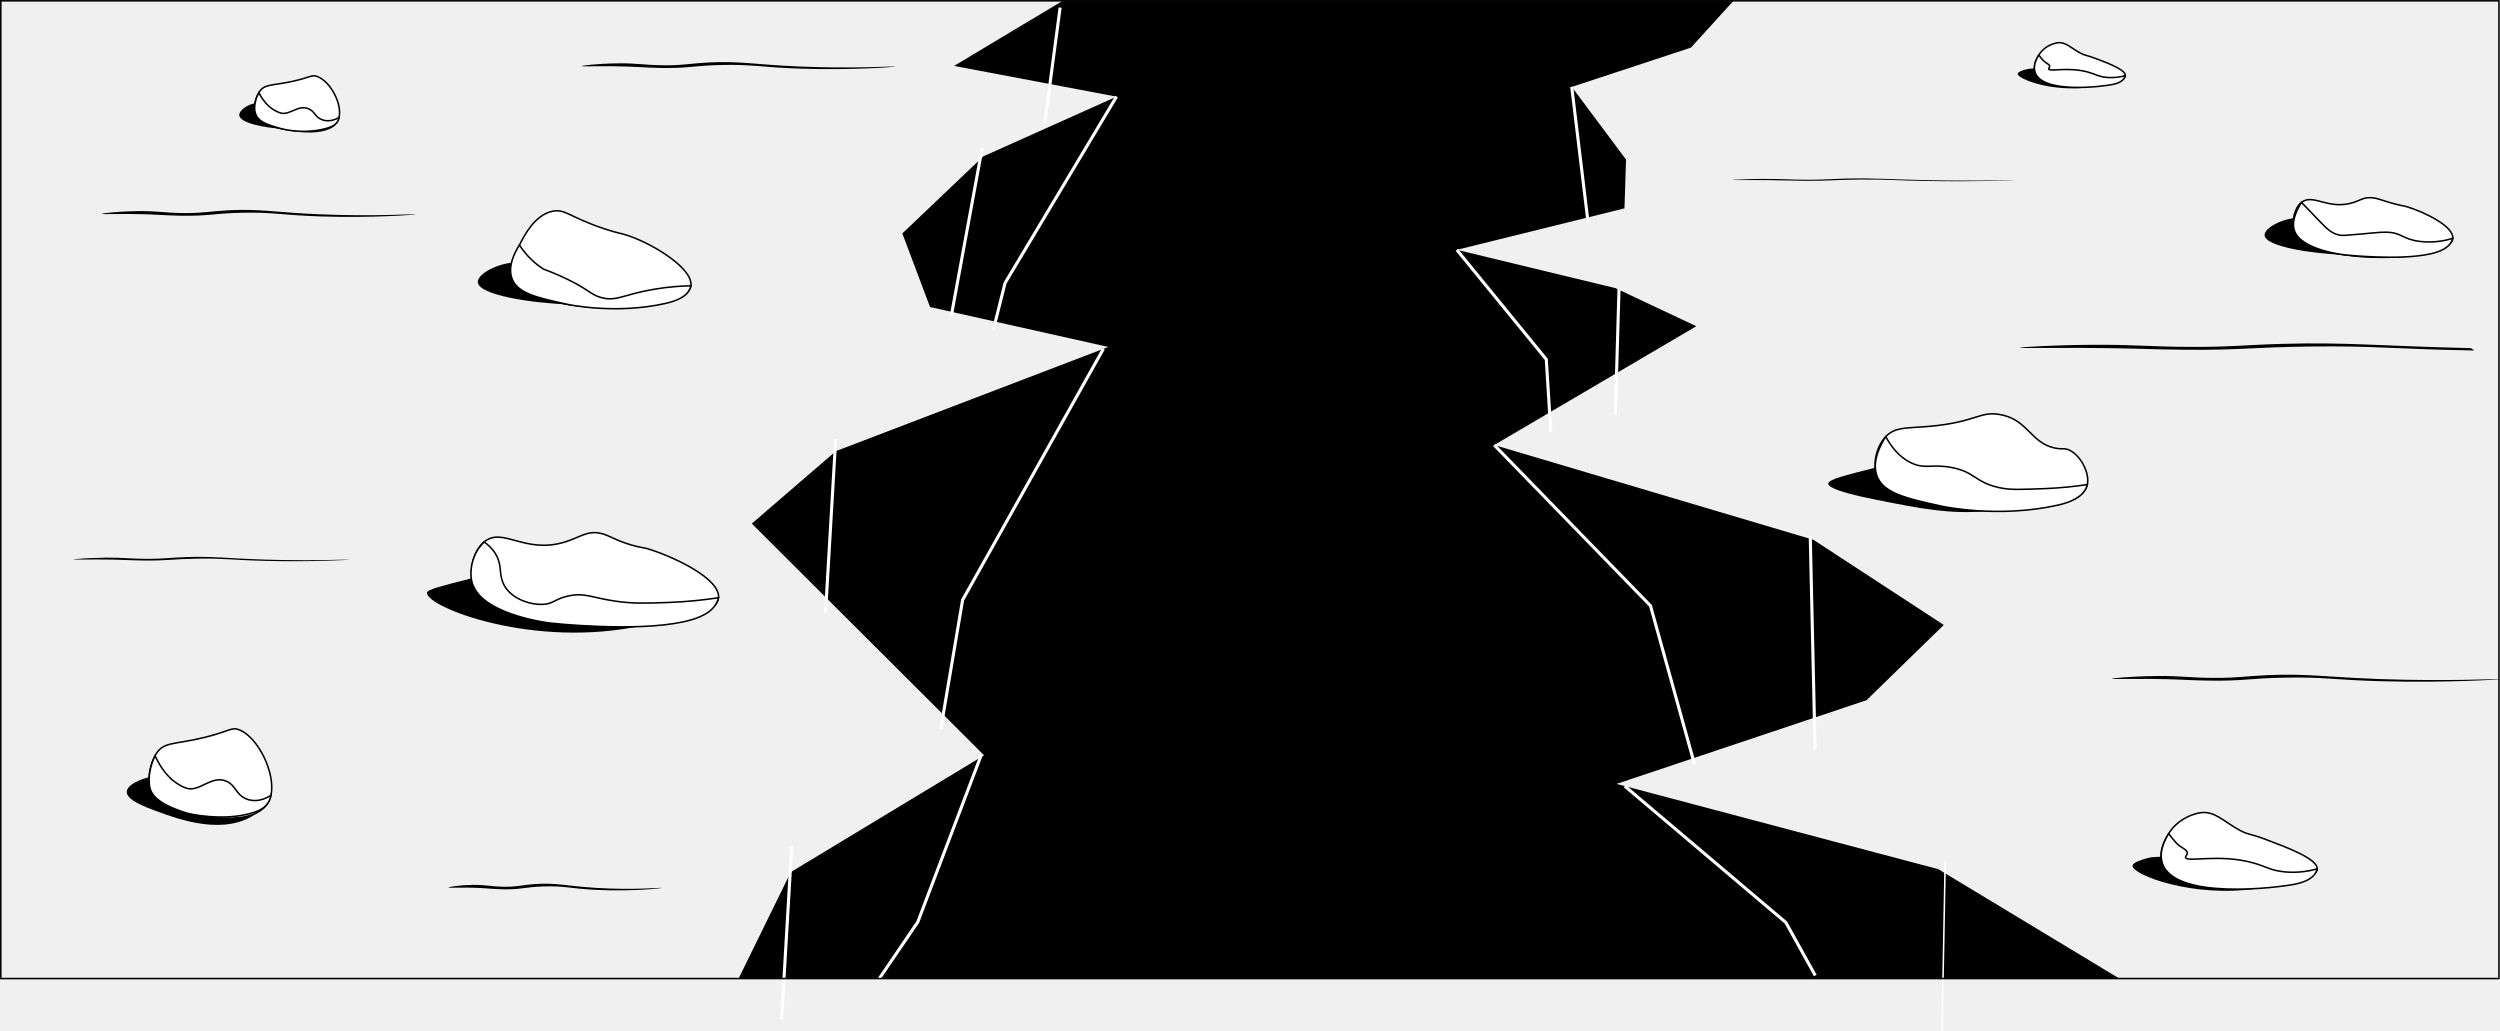
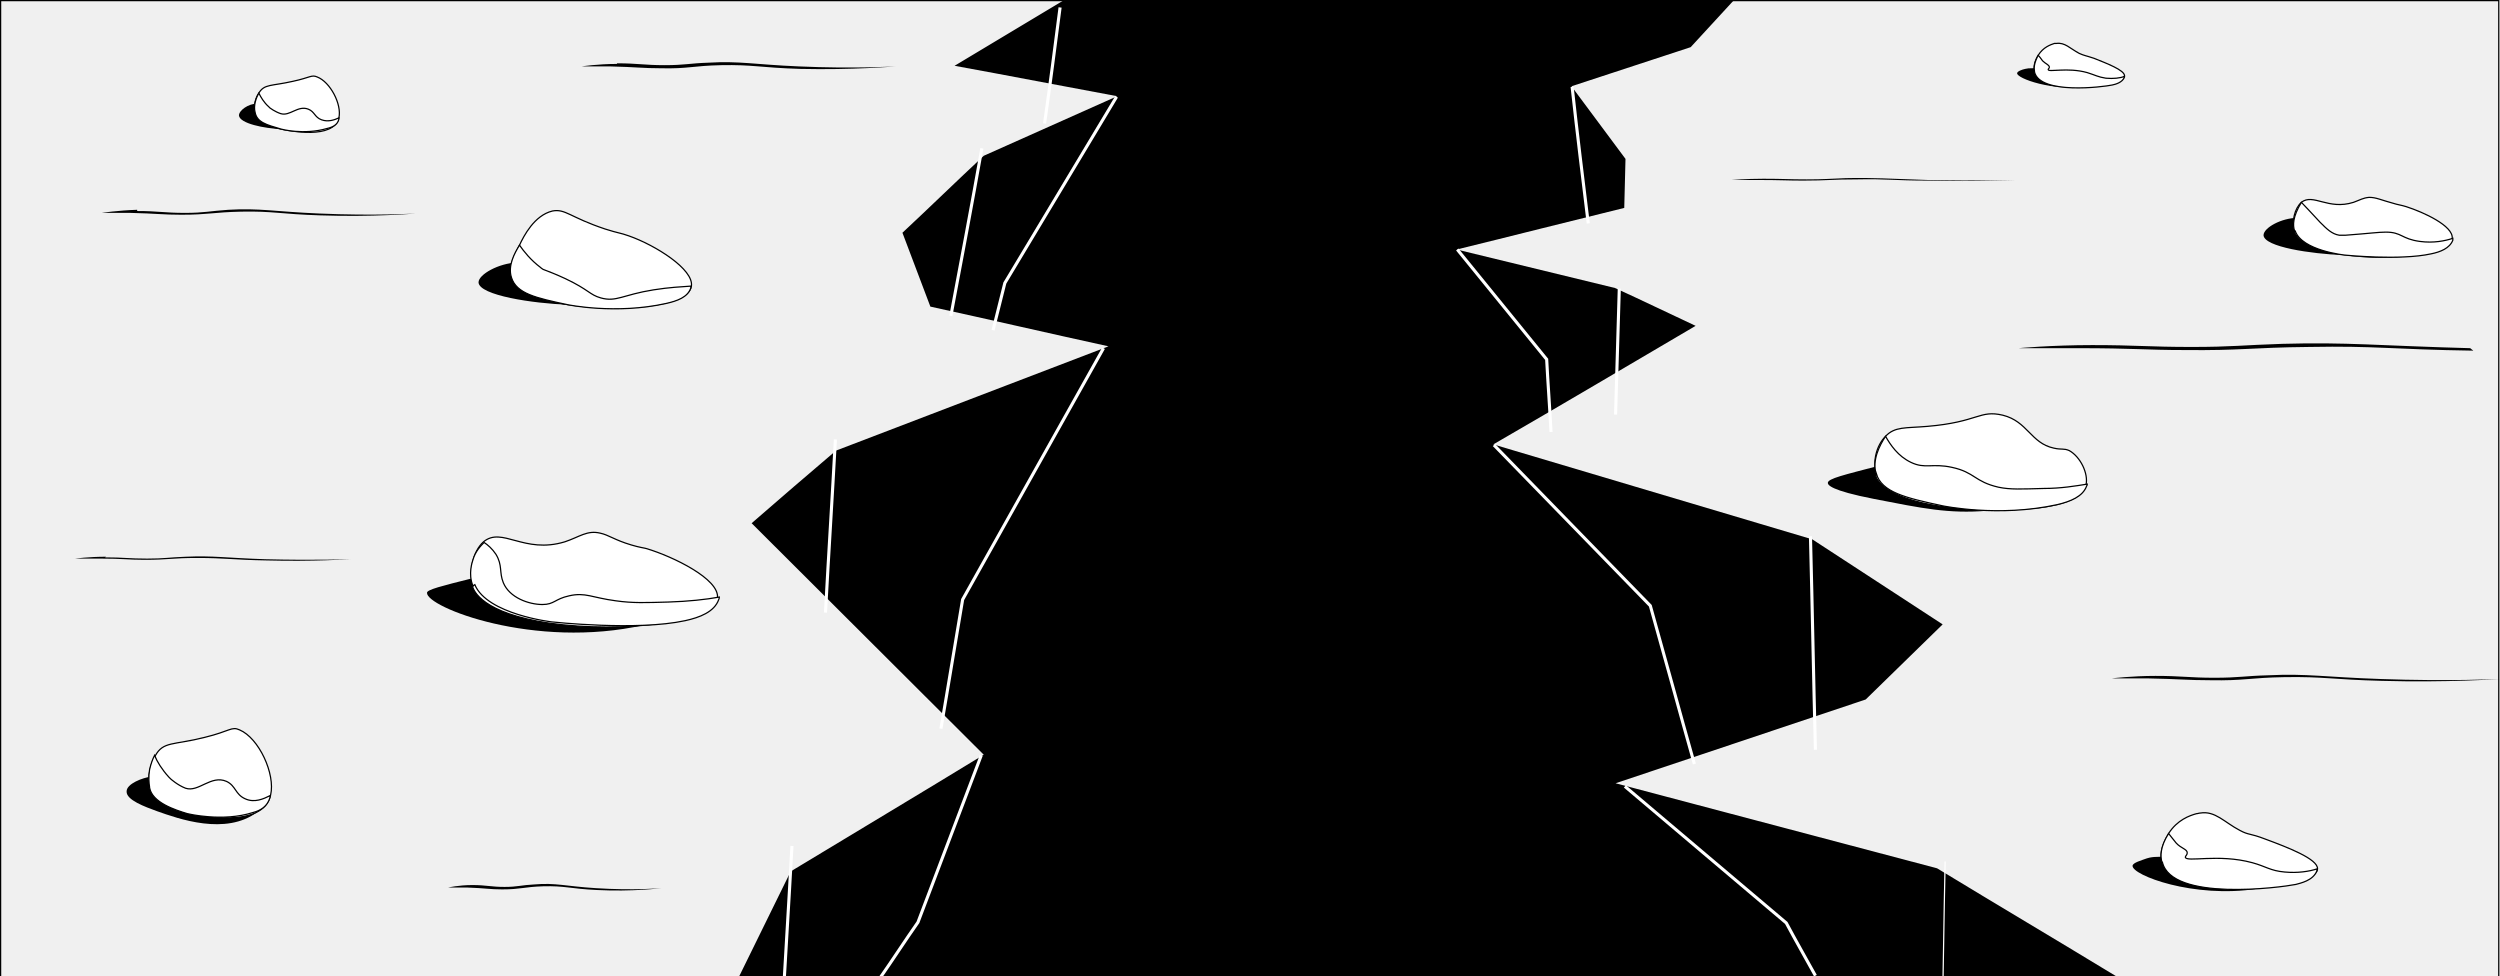
- <svg xmlns="http://www.w3.org/2000/svg" id="Layer_2" data-name="Layer 2" viewBox="0 0 402.79 166.07">
+ <svg xmlns="http://www.w3.org/2000/svg" id="Layer_2" version="1.1" viewBox="0 0 402.8 157.2">
  <defs>
    <style>
-       .cls-1 {
+       .st0 {
        stroke-width: .5px;
      }

-       .cls-1, .cls-2 {
+       .st0, .st1 {
        stroke: #fff;
      }

-       .cls-1, .cls-2, .cls-3, .cls-4 {
+       .st0, .st1, .st2, .st3 {
        stroke-miterlimit: 10;
      }

-       .cls-1, .cls-2, .cls-4 {
+       .st0, .st1, .st3 {
        fill: none;
      }

-       .cls-2, .cls-3, .cls-4 {
-         stroke-width: .25px;
+       .st1, .st2, .st3 {
+         stroke-width: .2px;
      }

-       .cls-3 {
+       .st2 {
        fill: #fff;
      }

-       .cls-3, .cls-4 {
+       .st2, .st3 {
        stroke: #000;
      }
    </style>
  </defs>
-   <g id="Capa_1" data-name="Capa 1">
+   <g id="Capa_1">
    <g>
-       <path d="M22.07,34.01c3.4-.04,4.42.3,7.69.32,3.15.01,3.98-.29,7.01-.45,5.05-.27,7.48.33,14.59.64,8.89.39,15.58-.07,15.62,0,.04.08-7,.63-15.36.35-6.38-.21-7.58-.71-12.73-.59-4.62.11-5.26.55-9.71.48-2.91-.05-3.96-.25-8.23-.28-2.79-.02-4.48.06-4.56-.01-.1-.09,2.56-.42,5.68-.45Z" />
-       <path d="M99.39,10.2c3.4-.04,4.42.3,7.69.32,3.15.01,3.98-.29,7.01-.45,5.05-.27,7.48.33,14.59.64,8.89.39,15.58-.07,15.62,0,.04.08-7,.63-15.36.35-6.38-.21-7.58-.71-12.73-.59-4.62.11-5.26.55-9.71.48-2.91-.05-3.96-.25-8.23-.28-2.79-.02-4.48.06-4.56-.01-.1-.09,2.56-.42,5.68-.45Z" />
+       <path d="M22.1,34c3.4,0,4.4.3,7.7.3,3.1,0,4-.3,7-.5,5-.3,7.5.3,14.6.6,8.9.4,15.6,0,15.6,0,0,0-7,.6-15.4.3-6.4-.2-7.6-.7-12.7-.6-4.6.1-5.3.5-9.7.5-2.9,0-4-.2-8.2-.3-2.8,0-4.5,0-4.6,0-.1,0,2.6-.4,5.7-.5h0Z" />
+       <path d="M99.4,10.2c3.4,0,4.4.3,7.7.3,3.2,0,4-.3,7-.4,5.1-.3,7.5.3,14.6.6,8.9.4,15.6,0,15.6,0,0,0-7,.6-15.4.4-6.4-.2-7.6-.7-12.7-.6-4.6.1-5.3.6-9.7.5-2.9,0-4-.2-8.2-.3-2.8,0-4.5,0-4.6,0,0,0,2.6-.4,5.7-.4h0Z" />
      <g>
-         <path d="M76,93.17c4.56-1.15,5.85-1.08,6.71-.95,2.28.34,2.65,1.61,5.47,2.45,2.67.8,6.41,1.72,10.93,2.18,3.25.33,6.1.34,8.48.22,5.12-.26,8.1-1.08,8.17-.77.11.45-5.89,3.06-11.96,4.42-17.74,3.97-35.21-2.94-35.01-5.23.04-.51,2.43-1.11,7.21-2.32Z" />
-         <path class="cls-3" d="M76.25,94.4c-.73-2.31-.07-5.57,1.74-7.08,3.01-2.51,6.51,2.01,13.05,0,2.43-.75,3.57-1.87,5.73-1.39,1.43.32,2.27,1.1,5.03,1.9,1.26.36,2.17.46,2.54.58,4.35,1.33,11.73,4.87,11.43,7.9-.38,3.92-15.16,5.84-27.09,4.09-10.81-1.59-12.16-5.16-12.43-5.99Z" />
-         <path class="cls-3" d="M76.25,94.4c-.78-1.86-.12-3.91-.01-4.25.45-1.41,1.27-2.35,1.75-2.83.55.37,1.29.98,1.87,1.95,1.06,1.78.49,2.93,1.17,4.6,1,2.45,4.08,3.54,6.27,3.51,1.88-.03,2.02-.89,4.32-1.37,2.6-.55,3.67.28,7.5.84,2.83.42,4.87.35,8.49.22,3.2-.11,5.96-.43,8.16-.77-.02.1-.06.24-.12.41-.74,2-3.05,2.92-5.43,3.45-7.77,1.74-21.54.23-21.54.23-.01,0-10.43-1.2-12.42-5.99Z" />
+         <path d="M76,93.2c4.6-1.2,5.8-1.1,6.7-.9,2.3.3,2.7,1.6,5.5,2.4,2.7.8,6.4,1.7,10.9,2.2,3.2.3,6.1.3,8.5.2,5.1-.3,8.1-1.1,8.2-.8.1.4-5.9,3.1-12,4.4-17.7,4-35.2-2.9-35-5.2,0-.5,2.4-1.1,7.2-2.3Z" />
+         <path class="st2" d="M76.2,94.4c-.7-2.3,0-5.6,1.7-7.1,3-2.5,6.5,2,13.1,0,2.4-.8,3.6-1.9,5.7-1.4,1.4.3,2.3,1.1,5,1.9,1.3.4,2.2.5,2.5.6,4.3,1.3,11.7,4.9,11.4,7.9-.4,3.9-15.2,5.8-27.1,4.1-10.8-1.6-12.2-5.2-12.4-6h0Z" />
+         <path class="st2" d="M76.2,94.4c-.8-1.9-.1-3.9,0-4.2.4-1.4,1.3-2.3,1.8-2.8.6.4,1.3,1,1.9,1.9,1.1,1.8.5,2.9,1.2,4.6,1,2.4,4.1,3.5,6.3,3.5,1.9,0,2-.9,4.3-1.4,2.6-.6,3.7.3,7.5.8,2.8.4,4.9.3,8.5.2,3.2-.1,6-.4,8.2-.8,0,0,0,.2-.1.4-.7,2-3.1,2.9-5.4,3.4-7.8,1.7-21.5.2-21.5.2,0,0-10.4-1.2-12.4-6h0Z" />
      </g>
      <g>
-         <path d="M302.58,75.24c2.79-.7,3.88-.89,5.31-.67,1.98.31,2.48,1.44,4.7,2.11,2.29.69,5.51,1.48,9.4,1.87,2.79.28,5.24.3,7.29.19,4.58-.23,6.98-.87,7.03-.66.08.38-7.17,3.57-16.22,4.29-6.1.48-10.37-.37-18.07-1.9-7.18-1.43-7.46-2.28-7.46-2.56,0-.65,2.68-1.33,8.03-2.67Z" />
-         <path class="cls-3" d="M302.33,76.44c-.62-2.01.09-4.6,1.5-6.09,1.48-1.56,3.2-1.34,6.71-1.63,8.32-.69,8.41-2.74,12.24-1.81,3.95.96,4.55,4.47,8.25,5.27,1.34.29,1.63-.09,2.55.43,1.78.98,3.12,3.7,2.72,5.47-1.29,5.72-21.42,3.8-23.29,3.51-9.31-1.42-10.45-4.4-10.68-5.15Z" />
-         <path class="cls-3" d="M302.33,76.44c-.66-2.21.55-4.62,1.5-6.09.76,1.42,2.02,3.23,4.06,4.21,2.29,1.11,3.37.13,6.64.78,3.74.75,3.59,2.3,7.46,3.2,1.89.44,3.69.32,7.3.19,2.75-.1,5.13-.37,7.01-.66-.02.08-.05.21-.11.35-.63,1.72-2.62,2.51-4.66,2.97-9.55,2.14-18.52.2-18.52.2-6.09-1.32-9.8-2.19-10.68-5.15Z" />
+         <path d="M302.6,75.2c2.8-.7,3.9-.9,5.3-.7,2,.3,2.5,1.4,4.7,2.1,2.3.7,5.5,1.5,9.4,1.9,2.8.3,5.2.3,7.3.2,4.6-.2,7-.9,7-.7,0,.4-7.2,3.6-16.2,4.3-6.1.5-10.4-.4-18.1-1.9-7.2-1.4-7.5-2.3-7.5-2.6,0-.7,2.7-1.3,8-2.7h0Z" />
+         <path class="st2" d="M302.3,76.4c-.6-2,0-4.6,1.5-6.1,1.5-1.6,3.2-1.3,6.7-1.6,8.3-.7,8.4-2.7,12.2-1.8,4,1,4.5,4.5,8.2,5.3,1.3.3,1.6,0,2.5.4,1.8,1,3.1,3.7,2.7,5.5-1.3,5.7-21.4,3.8-23.3,3.5-9.3-1.4-10.5-4.4-10.7-5.2h0Z" />
+         <path class="st2" d="M302.3,76.4c-.7-2.2.5-4.6,1.5-6.1.8,1.4,2,3.2,4.1,4.2,2.3,1.1,3.4.1,6.6.8,3.7.8,3.6,2.3,7.5,3.2,1.9.4,3.7.3,7.3.2,2.8,0,5.1-.4,7-.7,0,0,0,.2-.1.3-.6,1.7-2.6,2.5-4.7,3-9.5,2.1-18.5.2-18.5.2-6.1-1.3-9.8-2.2-10.7-5.2h0Z" />
      </g>
      <g>
-         <path d="M24.49,125.12c.52-.09,1.58-.27,2.82.12,1.24.39,1.42,1.19,2.7,1.74,1.32.57,3.17,1.22,5.41,1.55,1.49.22,2.82.24,3.94.17,2.62-.16,4.06-1,4.29-.56.24.44-.91,1.82-2.12,2.75-5.1,3.94-12.77,1.11-16.19-.15-1.93-.71-4.97-1.83-4.92-3.18.05-1.2,2.54-2.17,4.06-2.44Z" />
-         <path class="cls-3" d="M24.12,126.79c-.37-1.74.19-3.79.86-5.03,1.28-2.37,2.93-1.7,8.02-2.96,4.08-1,4.32-1.75,5.64-1.18,3.08,1.33,5.79,7.12,5.01,10.52-1.26,5.53-11.41,3.33-13.4,2.9-5.31-1.15-5.99-3.52-6.14-4.25Z" />
-         <path class="cls-3" d="M24.12,126.79c-.11-.56-.16-1.64.08-2.75.19-.88.5-1.68.78-2.28.44.97,1.19,2.34,2.33,3.48.07.07.16.16.28.27,0,0,1.12,1.03,2.42,1.47,2.13.73,4.11-2.24,6.56-1.07,1.46.7,1.42,2.06,3.05,2.78,1.53.67,3,.09,4.03-.54-.01.07-.03.17-.06.29-.36,1.42-1.51,2.07-2.68,2.45-4.89,1.58-10.65.16-10.65.16-1.97-.63-5.68-1.81-6.14-4.25Z" />
+         <path d="M24.5,125.1c.5,0,1.6-.3,2.8.1s1.4,1.2,2.7,1.7c1.3.6,3.2,1.2,5.4,1.5,1.5.2,2.8.2,3.9.2,2.6-.2,4.1-1,4.3-.6.2.4-.9,1.8-2.1,2.8-5.1,3.9-12.8,1.1-16.2-.1-1.9-.7-5-1.8-4.9-3.2,0-1.2,2.5-2.2,4.1-2.4h0Z" />
+         <path class="st2" d="M24.1,126.8c-.4-1.7.2-3.8.9-5,1.3-2.4,2.9-1.7,8-3,4.1-1,4.3-1.8,5.6-1.2,3.1,1.3,5.8,7.1,5,10.5-1.3,5.5-11.4,3.3-13.4,2.9-5.3-1.1-6-3.5-6.1-4.2h0Z" />
+         <path class="st2" d="M24.1,126.8c-.1-.6-.2-1.6,0-2.8.2-.9.5-1.7.8-2.3.4,1,1.2,2.3,2.3,3.5,0,0,.2.2.3.3,0,0,1.1,1,2.4,1.5,2.1.7,4.1-2.2,6.6-1.1,1.5.7,1.4,2.1,3,2.8,1.5.7,3,0,4-.5,0,0,0,.2,0,.3-.4,1.4-1.5,2.1-2.7,2.4-4.9,1.6-10.6.2-10.6.2-2-.6-5.7-1.8-6.1-4.2h0Z" />
      </g>
      <g>
-         <path d="M41.44,16.62c.67-.02,1.24.22,1.87.48.89.37,1.18.82,1.87,1.09.91.35,2.19.76,3.74.97,3.51.46,5.66-.49,5.7-.24.02.13-4.15,2.05-9.27,1.81-2.68-.12-6.74-.9-6.8-2.18-.04-.81,1.54-1.9,2.89-1.94Z" />
-         <path class="cls-3" d="M41.1,18.07c-.26-1.09.13-2.37.6-3.14.89-1.48,2.03-1.06,5.55-1.85,2.82-.63,2.99-1.1,3.9-.74,2.13.83,4,4.45,3.47,6.58-.87,3.46-7.9,2.08-9.27,1.81-3.67-.72-4.14-2.2-4.25-2.66Z" />
-         <path class="cls-3" d="M41.1,18.07c-.26-1.14.22-2.39.6-3.14.31.61.82,1.46,1.62,2.18.05.04.11.1.19.17,0,0,.77.64,1.68.92,1.48.45,2.84-1.4,4.54-.67,1.01.43.98,1.29,2.11,1.74,1.06.42,2.07.06,2.79-.34,0,.04-.02.11-.04.18-.25.89-1.04,1.3-1.86,1.53-3.8,1.11-7.37.1-7.37.1-2.42-.68-3.9-1.13-4.25-2.66Z" />
+         <path d="M41.4,16.6c.7,0,1.2.2,1.9.5.9.4,1.2.8,1.9,1.1.9.4,2.2.8,3.7,1,3.5.5,5.7-.5,5.7-.2,0,.1-4.2,2-9.3,1.8-2.7-.1-6.7-.9-6.8-2.2,0-.8,1.5-1.9,2.9-1.9h0Z" />
+         <path class="st2" d="M41.1,18.1c-.3-1.1.1-2.4.6-3.1.9-1.5,2-1.1,5.5-1.9,2.8-.6,3-1.1,3.9-.7,2.1.8,4,4.4,3.5,6.6-.9,3.5-7.9,2.1-9.3,1.8-3.7-.7-4.1-2.2-4.2-2.7Z" />
+         <path class="st2" d="M41.1,18.1c-.3-1.1.2-2.4.6-3.1.3.6.8,1.5,1.6,2.2,0,0,.1.1.2.2,0,0,.8.6,1.7.9,1.5.5,2.8-1.4,4.5-.7,1,.4,1,1.3,2.1,1.7,1.1.4,2.1,0,2.8-.3,0,0,0,.1,0,.2-.2.9-1,1.3-1.9,1.5-3.8,1.1-7.4.1-7.4.1-2.4-.7-3.9-1.1-4.2-2.7h0Z" />
      </g>
      <g>
-         <path d="M83.15,42.28c1.43-.03,2.65.36,4,.79,1.9.61,2.52,1.35,4,1.79,1.95.58,4.69,1.25,8,1.59,7.51.76,12.1-.81,12.18-.41.04.21-8.87,3.38-19.81,3-5.74-.2-14.42-1.47-14.54-3.58-.08-1.34,3.29-3.12,6.18-3.19Z" />
-         <path class="cls-3" d="M82.42,44.67c-.52-1.7.45-3.55,1.27-5.18.74-1.48,2.44-4.84,5.31-5.45,2.07-.44,2.76.97,8.48,2.86,2.25.74,2.37.6,3.75,1.07,4.35,1.49,10.47,5.41,10.08,8.08-.51,3.48-12.02,4.17-19.81,3-7.86-1.18-8.86-3.62-9.09-4.38Z" />
-         <path class="cls-3" d="M82.42,44.67c-.56-1.88.47-3.93,1.27-5.18.66,1,1.76,2.41,3.45,3.58.1.07.24.16.41.28.82.3,2.08.8,3.59,1.51,3.84,1.83,3.93,2.58,5.69,3.07,2.49.7,3.48-.46,8.52-1.32,2.5-.43,4.59-.54,5.97-.56-.02.07-.05.18-.09.3-.54,1.47-2.23,2.13-3.97,2.53-8.12,1.83-15.75.17-15.75.17-5.18-1.12-8.34-1.85-9.09-4.38Z" />
+         <path d="M83.2,42.3c1.4,0,2.7.4,4,.8,1.9.6,2.5,1.3,4,1.8,1.9.6,4.7,1.2,8,1.6,7.5.8,12.1-.8,12.2-.4,0,.2-8.9,3.4-19.8,3-5.7-.2-14.4-1.5-14.5-3.6,0-1.3,3.3-3.1,6.2-3.2h0Z" />
+         <path class="st2" d="M82.4,44.7c-.5-1.7.4-3.5,1.3-5.2.7-1.5,2.4-4.8,5.3-5.5,2.1-.4,2.8,1,8.5,2.9,2.2.7,2.4.6,3.8,1.1,4.3,1.5,10.5,5.4,10.1,8.1-.5,3.5-12,4.2-19.8,3-7.9-1.2-8.9-3.6-9.1-4.4h0Z" />
+         <path class="st2" d="M82.4,44.7c-.6-1.9.5-3.9,1.3-5.2.7,1,1.8,2.4,3.4,3.6,0,0,.2.2.4.3.8.3,2.1.8,3.6,1.5,3.8,1.8,3.9,2.6,5.7,3.1,2.5.7,3.5-.5,8.5-1.3,2.5-.4,4.6-.5,6-.6,0,0,0,.2,0,.3-.5,1.5-2.2,2.1-4,2.5-8.1,1.8-15.8.2-15.8.2-5.2-1.1-8.3-1.8-9.1-4.4Z" />
      </g>
-       <path d="M16.88,89.84c2.99-.02,3.89.19,6.77.2,2.77,0,3.5-.18,6.17-.28,4.45-.17,6.59.2,12.85.4,7.83.24,13.72-.05,13.75,0,.04.05-6.16.39-13.53.21-5.62-.13-6.67-.44-11.21-.36-4.07.07-4.63.34-8.55.3-2.56-.03-3.49-.16-7.24-.17-2.45-.01-3.95.04-4.02,0-.09-.06,2.25-.26,5.01-.28Z" />
-       <path d="M347.29,108.91c4.2-.04,5.46.3,9.5.31,3.9.01,4.91-.29,8.66-.45,6.24-.27,9.25.32,18.03.64,10.99.39,19.26-.07,19.31,0,.05.08-8.65.62-18.99.35-7.89-.21-9.37-.71-15.73-.58-5.71.11-6.5.55-12,.48-3.59-.04-4.9-.25-10.17-.28-3.45-.02-5.54.06-5.64-.01-.13-.09,3.16-.41,7.03-.45Z" />
-       <path d="M284.25,28.83c3.07-.02,3.99.12,6.94.13,2.84,0,3.59-.12,6.32-.19,4.56-.11,6.75.13,13.17.26,8.03.16,14.06-.03,14.1,0,.04.03-6.32.26-13.87.14-5.76-.09-6.84-.29-11.49-.24-4.17.05-4.75.23-8.76.2-2.62-.02-3.58-.1-7.43-.12-2.52,0-4.05.02-4.12,0-.09-.04,2.31-.17,5.13-.19Z" />
-       <path d="M398.65,56.47c-13.27-.23-15.76-.77-26.46-.64-9.61.12-10.93.6-20.18.52-6.04-.05-8.24-.27-17.11-.3-5.8-.02-9.32.06-9.49-.01-.22-.1,5.31-.45,11.82-.49,7.07-.04,9.19.33,15.98.34,6.55.02,8.27-.32,14.57-.49,10.5-.29,15.55.35,30.34.69l.53.38Z" />
-       <path d="M76.11,142.57c2.31-.03,3,.29,5.23.3,2.14.01,2.7-.28,4.76-.43,3.44-.26,5.09.31,9.92.61,6.05.38,10.59-.07,10.62,0,.03.07-4.76.6-10.45.33-4.34-.2-5.15-.68-8.65-.56-3.14.11-3.58.53-6.6.46-1.98-.04-2.69-.24-5.59-.27-1.9-.02-3.05.06-3.1-.01-.07-.09,1.74-.4,3.86-.43Z" />
+       <path d="M16.9,89.8c3,0,3.9.2,6.8.2,2.8,0,3.5-.2,6.2-.3,4.5-.2,6.6.2,12.8.4,7.8.2,13.7,0,13.8,0,0,0-6.2.4-13.5.2-5.6-.1-6.7-.4-11.2-.4-4.1,0-4.6.3-8.5.3-2.6,0-3.5-.2-7.2-.2-2.4,0-3.9,0-4,0,0,0,2.2-.3,5-.3h0Z" />
+       <path d="M347.3,108.9c4.2,0,5.5.3,9.5.3,3.9,0,4.9-.3,8.7-.4,6.2-.3,9.2.3,18,.6,11,.4,19.3,0,19.3,0,0,0-8.6.6-19,.3-7.9-.2-9.4-.7-15.7-.6-5.7.1-6.5.6-12,.5-3.6,0-4.9-.2-10.2-.3-3.5,0-5.5,0-5.6,0-.1,0,3.2-.4,7-.4h0Z" />
+       <path d="M284.2,28.8c3.1,0,4,.1,6.9.1,2.8,0,3.6-.1,6.3-.2,4.6-.1,6.8.1,13.2.3,8,.2,14.1,0,14.1,0s-6.3.3-13.9.1c-5.8,0-6.8-.3-11.5-.2-4.2,0-4.8.2-8.8.2-2.6,0-3.6-.1-7.4-.1-2.5,0-4,0-4.1,0,0,0,2.3-.2,5.1-.2h0Z" />
+       <path d="M398.6,56.5c-13.3-.2-15.8-.8-26.5-.6-9.6.1-10.9.6-20.2.5-6,0-8.2-.3-17.1-.3-5.8,0-9.3,0-9.5,0-.2,0,5.3-.5,11.8-.5,7.1,0,9.2.3,16,.3,6.5,0,8.3-.3,14.6-.5,10.5-.3,15.5.3,30.3.7l.5.4h0Z" />
+       <path d="M76.1,142.6c2.3,0,3,.3,5.2.3,2.1,0,2.7-.3,4.8-.4,3.4-.3,5.1.3,9.9.6,6.1.4,10.6,0,10.6,0,0,0-4.8.6-10.4.3-4.3-.2-5.2-.7-8.7-.6-3.1.1-3.6.5-6.6.5-2,0-2.7-.2-5.6-.3-1.9,0-3.1,0-3.1,0,0,0,1.7-.4,3.9-.4h0Z" />
      <g>
-         <path d="M349.42,137.94c1.94-.25,1.98-.58,2.98-.53,1.45.08,1.98,1.11,3.46,1.55,1.69.51,4.06,1.09,6.93,1.38,2.06.21,3.86.22,5.37.14,3.3-.17,5.14-.67,5.18-.49.06.29-4.42,2.35-9.66,3.16-10.3,1.58-20.2-2.21-20.09-3.67.04-.54,1.45-.95,2.27-1.19,1.28-.37,1.7-.12,3.57-.36Z" />
-         <path class="cls-3" d="M348.31,138.79c-.54-1.86.75-3.92,1.1-4.49,1.35-2.16,3.41-2.93,4.48-3.22.21-.06.36-.1.58-.13,2.36-.36,3.85,1.46,6.41,2.83,1.46.78,1.47.45,4.09,1.44,3.46,1.3,8.45,3.16,8.37,4.78-.1,2.16-9.2,3.74-17.16,2.59-2.88-.42-7.09-1.08-7.87-3.8Z" />
-         <path class="cls-3" d="M348.31,138.79c-.2-.82-.26-2.26,1.1-4.49.3.42.69.93,1.18,1.47.83.91,1.77,1.02,1.81,1.64.02.39-.31.51-.27.73.15.87,5.34-.64,10.84.87,2.21.61,2.88,1.26,5.2,1.47,2.15.19,3.96-.15,5.17-.49-.01.06-.04.15-.08.26-.58,1.57-2.67,2.02-3.44,2.19-2.47.53-19.95,2.8-21.52-3.65Z" />
+         <path d="M349.4,137.9c1.9-.2,2-.6,3-.5,1.5,0,2,1.1,3.5,1.6,1.7.5,4.1,1.1,6.9,1.4,2.1.2,3.9.2,5.4.1,3.3-.2,5.1-.7,5.2-.5,0,.3-4.4,2.4-9.7,3.2-10.3,1.6-20.2-2.2-20.1-3.7,0-.5,1.5-.9,2.3-1.2,1.3-.4,1.7-.1,3.6-.4h0Z" />
+         <path class="st2" d="M348.3,138.8c-.5-1.9.8-3.9,1.1-4.5,1.4-2.2,3.4-2.9,4.5-3.2.2,0,.4-.1.6-.1,2.4-.4,3.9,1.5,6.4,2.8,1.5.8,1.5.4,4.1,1.4,3.5,1.3,8.5,3.2,8.4,4.8-.1,2.2-9.2,3.7-17.2,2.6-2.9-.4-7.1-1.1-7.9-3.8h0Z" />
+         <path class="st2" d="M348.3,138.8c-.2-.8-.3-2.3,1.1-4.5.3.4.7.9,1.2,1.5.8.9,1.8,1,1.8,1.6,0,.4-.3.5-.3.7.1.9,5.3-.6,10.8.9,2.2.6,2.9,1.3,5.2,1.5,2.1.2,4-.1,5.2-.5,0,0,0,.1,0,.3-.6,1.6-2.7,2-3.4,2.2-2.5.5-20,2.8-21.5-3.6h0Z" />
      </g>
      <g>
-         <path d="M328.49,10.98c1.13-.14,1.16-.34,1.74-.31.84.05,1.15.65,2.02.91.99.29,2.37.63,4.04.8,1.2.12,2.25.13,3.13.08,1.92-.1,3-.39,3.02-.28.04.17-2.58,1.37-5.64,1.84-6.01.92-11.78-1.29-11.72-2.14.02-.31.84-.55,1.32-.69.75-.22.99-.07,2.08-.21Z" />
-         <path class="cls-3" d="M327.84,11.48c-.31-1.09.44-2.29.64-2.62.79-1.26,1.99-1.71,2.61-1.88.12-.03.21-.06.34-.08,1.38-.21,2.24.85,3.74,1.65.85.45.86.27,2.38.84,2.02.76,4.93,1.85,4.88,2.79-.06,1.26-5.37,2.18-10.01,1.51-1.68-.24-4.13-.63-4.59-2.21Z" />
-         <path class="cls-3" d="M327.84,11.48c-.12-.48-.15-1.32.64-2.62.17.24.4.54.69.85.49.53,1.03.6,1.06.96.01.23-.18.3-.16.43.08.51,3.11-.37,6.32.51,1.29.35,1.68.74,3.03.86,1.25.11,2.31-.09,3.01-.28,0,.04-.02.09-.05.15-.34.91-1.55,1.18-2,1.27-1.44.31-11.63,1.63-12.55-2.13Z" />
+         <path d="M328.5,11c1.1-.1,1.2-.3,1.7-.3.8,0,1.1.6,2,.9,1,.3,2.4.6,4,.8,1.2.1,2.2.1,3.1,0,1.9-.1,3-.4,3-.3,0,.2-2.6,1.4-5.6,1.8-6,.9-11.8-1.3-11.7-2.1,0-.3.8-.6,1.3-.7.8-.2,1,0,2.1-.2h0Z" />
+         <path class="st2" d="M327.8,11.5c-.3-1.1.4-2.3.6-2.6.8-1.3,2-1.7,2.6-1.9.1,0,.2,0,.3,0,1.4-.2,2.2.8,3.7,1.6.9.4.9.3,2.4.8,2,.8,4.9,1.9,4.9,2.8,0,1.3-5.4,2.2-10,1.5-1.7-.2-4.1-.6-4.6-2.2h0Z" />
+         <path class="st2" d="M327.8,11.5c-.1-.5-.1-1.3.6-2.6.2.2.4.5.7.9.5.5,1,.6,1.1,1,0,.2-.2.3-.2.4,0,.5,3.1-.4,6.3.5,1.3.4,1.7.7,3,.9,1.2.1,2.3,0,3-.3,0,0,0,0,0,.1-.3.9-1.5,1.2-2,1.3-1.4.3-11.6,1.6-12.5-2.1h0Z" />
      </g>
      <g>
-         <path d="M370.32,35.08c1.26-.03,2.34.32,3.53.7,1.68.54,2.22,1.19,3.53,1.58,1.72.52,4.14,1.11,7.05,1.41,6.63.67,10.68-.7,10.74-.35.03.19-7.83,2.98-17.48,2.64-5.06-.18-12.72-1.3-12.83-3.16-.07-1.18,2.91-2.75,5.45-2.81Z" />
-         <path class="cls-3" d="M369.68,37.18c-.47-1.49-.06-3.64,1.12-4.57,1.91-1.5,4.33,1.33,8.42,0,1.1-.36,1.45-.73,2.51-.76,1.22-.04,1.83.43,4.43,1.09.86.22,1.28.26,1.64.37,2.8.86,7.57,3.14,7.38,5.1-.25,2.53-9.78,3.77-17.48,2.64-6.98-1.03-7.85-3.33-8.02-3.87Z" />
-         <path class="cls-3" d="M369.68,37.18c-.32-.88-.3-2.28,1.12-4.57.59.62,1.61,1.68,3.05,3.16,1.06,1.09,1.85,1.88,3.06,2.1.43.08.76.06,1.02.04,4.01-.3,5.3-.53,6.53-.5,2.56.05,2.54,1.14,5.45,1.49,2.23.27,4.09-.14,5.26-.49-.02.06-.04.16-.08.26-.48,1.29-1.97,1.88-3.5,2.23-5.02,1.13-13.9.15-13.9.15,0,0-6.88-.72-8.02-3.87Z" />
+         <path d="M370.3,35.1c1.3,0,2.3.3,3.5.7,1.7.5,2.2,1.2,3.5,1.6,1.7.5,4.1,1.1,7,1.4,6.6.7,10.7-.7,10.7-.3,0,.2-7.8,3-17.5,2.6-5.1-.2-12.7-1.3-12.8-3.2,0-1.2,2.9-2.8,5.5-2.8h0Z" />
+         <path class="st2" d="M369.7,37.2c-.5-1.5,0-3.6,1.1-4.6,1.9-1.5,4.3,1.3,8.4,0,1.1-.4,1.5-.7,2.5-.8,1.2,0,1.8.4,4.4,1.1.9.2,1.3.3,1.6.4,2.8.9,7.6,3.1,7.4,5.1-.2,2.5-9.8,3.8-17.5,2.6-7-1-7.9-3.3-8-3.9h0Z" />
+         <path class="st2" d="M369.7,37.2c-.3-.9-.3-2.3,1.1-4.6.6.6,1.6,1.7,3,3.2,1.1,1.1,1.9,1.9,3.1,2.1.4,0,.8,0,1,0,4-.3,5.3-.5,6.5-.5,2.6,0,2.5,1.1,5.5,1.5,2.2.3,4.1-.1,5.3-.5,0,0,0,.2,0,.3-.5,1.3-2,1.9-3.5,2.2-5,1.1-13.9.2-13.9.2,0,0-6.9-.7-8-3.9h0Z" />
      </g>
-       <path d="M171.23.13h108.06l-6.85,7.54-19.2,6.33c2.91,3.9,5.83,7.81,8.74,11.71l-.25,7.86c-9,2.23-18.01,4.45-27.01,6.68l25.54,6.17c4.35,2.05,8.69,4.09,13.04,6.14-10.85,6.38-21.71,12.76-32.56,19.14,17.14,5.09,34.29,10.18,51.43,15.27,7,4.57,14,9.14,21,13.72-4.15,4.04-8.29,8.08-12.44,12.12-13.43,4.5-26.86,8.99-40.28,13.49,17.28,4.58,34.56,9.16,51.84,13.74,9.72,5.87,19.45,11.74,29.17,17.62H119c2.8-5.72,5.61-11.44,8.41-17.15,10.38-6.27,20.76-12.54,31.14-18.82l-37.42-37.33c4.52-3.89,9.03-7.79,13.55-11.68l43.89-16.78c-9.57-2.14-19.15-4.29-28.72-6.43-1.49-3.95-2.98-7.91-4.47-11.86,4.35-4.14,8.7-8.28,13.05-12.42l21.46-9.62c-8.73-1.65-17.45-3.3-26.18-4.95,5.84-3.5,11.67-6.99,17.51-10.49Z" />
-       <path class="cls-1" d="M141.67,157.66c2.07-3.04,4.14-6.07,6.2-9.11,3.41-8.97,6.81-17.93,10.22-26.9" />
-       <path class="cls-1" d="M151.58,117.42c1.17-6.92,2.34-13.84,3.51-20.75,7.56-13.49,15.12-26.97,22.68-40.46" />
-       <path class="cls-1" d="M160.03,53.19c.63-2.53,1.27-5.06,1.9-7.59,5.99-10.01,11.97-20.03,17.96-30.04" />
-       <path class="cls-1" d="M158.24,23.87c-1.65,8.99-3.3,17.97-4.96,26.96" />
-       <path class="cls-1" d="M170.8,1.23c-.83,6.22-1.65,12.44-2.48,18.66" />
-       <path class="cls-1" d="M134.64,70.79c-.54,9.29-1.08,18.59-1.63,27.88" />
-       <path class="cls-1" d="M291.66,86.4c.26,11.47.52,22.94.78,34.4" />
-       <path class="cls-2" d="M313.4,138.79c-.17,9.1-.33,18.19-.5,27.29" />
-       <path class="cls-1" d="M127.56,136.31c-.54,9.29-1.08,18.59-1.63,27.88" />
-       <path class="cls-1" d="M260.85,46.49c-.2,6.77-.39,13.54-.59,20.31" />
-       <path class="cls-1" d="M255.88,35.98c-.88-7.33-1.76-14.66-2.65-21.99" />
-       <path class="cls-1" d="M249.86,69.57c-.24-3.89-.49-7.78-.73-11.67-4.8-5.88-9.61-11.76-14.41-17.65" />
-       <path class="cls-1" d="M273.01,123.12c-2.36-8.51-4.73-17.01-7.09-25.52-8.39-8.63-16.79-17.27-25.18-25.9" />
-       <path class="cls-1" d="M292.47,157.17c-1.58-2.85-3.16-5.69-4.74-8.54-8.65-7.32-17.3-14.65-25.95-21.97" />
-       <rect class="cls-4" x=".13" y=".13" width="402.49" height="157.53" />
+       <path d="M171.2.1h108.1l-6.9,7.5-19.2,6.3c2.9,3.9,5.8,7.8,8.7,11.7l-.2,7.9c-9,2.2-18,4.5-27,6.7l25.5,6.2c4.4,2,8.7,4.1,13,6.1-10.9,6.4-21.7,12.8-32.6,19.1,17.1,5.1,34.3,10.2,51.4,15.3,7,4.6,14,9.1,21,13.7-4.1,4-8.3,8.1-12.4,12.1-13.4,4.5-26.9,9-40.3,13.5l51.8,13.7c9.7,5.9,19.5,11.7,29.2,17.6H119c2.8-5.7,5.6-11.4,8.4-17.1,10.4-6.3,20.8-12.5,31.1-18.8l-37.4-37.3c4.5-3.9,9-7.8,13.6-11.7l43.9-16.8c-9.6-2.1-19.1-4.3-28.7-6.4-1.5-4-3-7.9-4.5-11.9,4.4-4.1,8.7-8.3,13.1-12.4l21.5-9.6c-8.7-1.6-17.4-3.3-26.2-4.9,5.8-3.5,11.7-7,17.5-10.5h0Z" />
+       <path class="st0" d="M141.7,157.7c2.1-3,4.1-6.1,6.2-9.1,3.4-9,6.8-17.9,10.2-26.9" />
+       <path class="st0" d="M151.6,117.4c1.2-6.9,2.3-13.8,3.5-20.8,7.6-13.5,15.1-27,22.7-40.5" />
+       <path class="st0" d="M160,53.2c.6-2.5,1.3-5.1,1.9-7.6,6-10,12-20,18-30" />
+       <path class="st0" d="M158.2,23.9c-1.6,9-3.3,18-5,27" />
+       <path class="st0" d="M170.8,1.2c-.8,6.2-1.6,12.4-2.5,18.7" />
+       <path class="st0" d="M134.6,70.8c-.5,9.3-1.1,18.6-1.6,27.9" />
+       <path class="st0" d="M291.7,86.4c.3,11.5.5,22.9.8,34.4" />
+       <path class="st1" d="M313.4,138.8c-.2,9.1-.3,18.2-.5,27.3" />
+       <path class="st0" d="M127.6,136.3c-.5,9.3-1.1,18.6-1.6,27.9" />
+       <path class="st0" d="M260.9,46.5c-.2,6.8-.4,13.5-.6,20.3" />
+       <path class="st0" d="M255.9,36c-.9-7.3-1.8-14.7-2.6-22" />
+       <path class="st0" d="M249.9,69.6c-.2-3.9-.5-7.8-.7-11.7-4.8-5.9-9.6-11.8-14.4-17.7" />
+       <path class="st0" d="M273,123.1c-2.4-8.5-4.7-17-7.1-25.5-8.4-8.6-16.8-17.3-25.2-25.9" />
+       <path class="st0" d="M292.5,157.2c-1.6-2.9-3.2-5.7-4.7-8.5-8.6-7.3-17.3-14.6-26-22" />
+       <rect class="st3" x=".1" y=".1" width="402.5" height="157.5" />
    </g>
  </g>
</svg>
